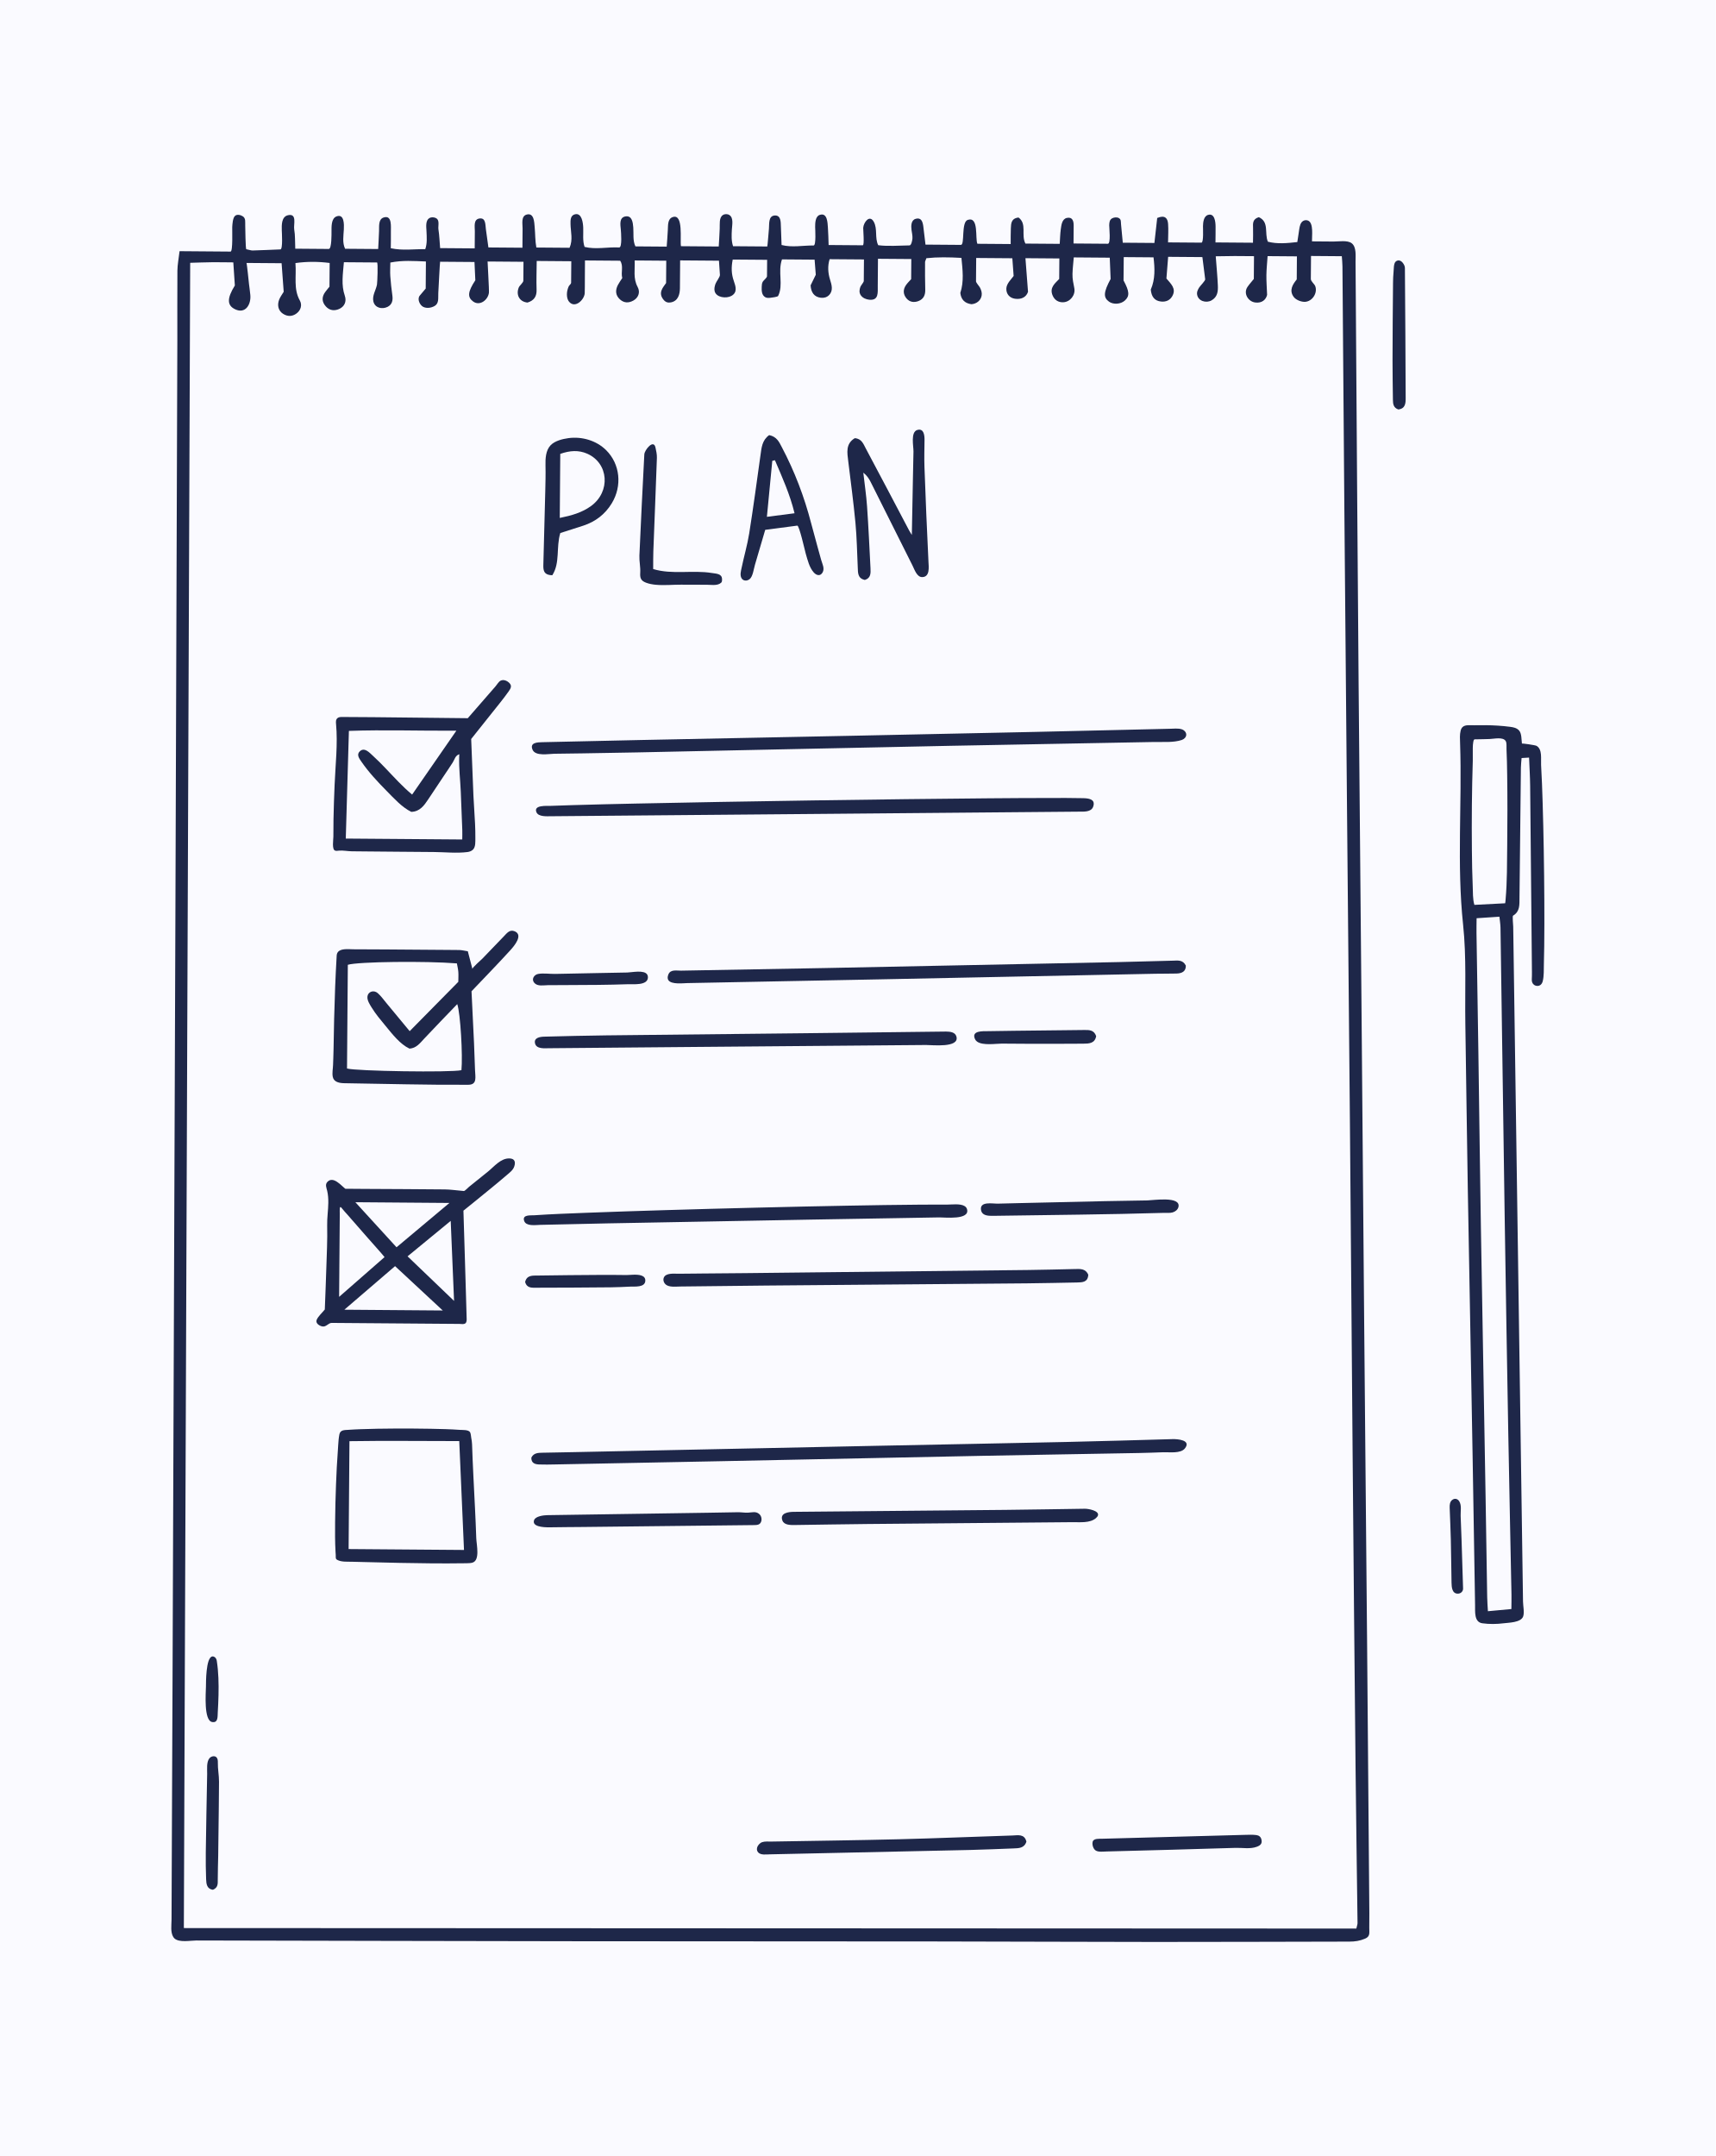
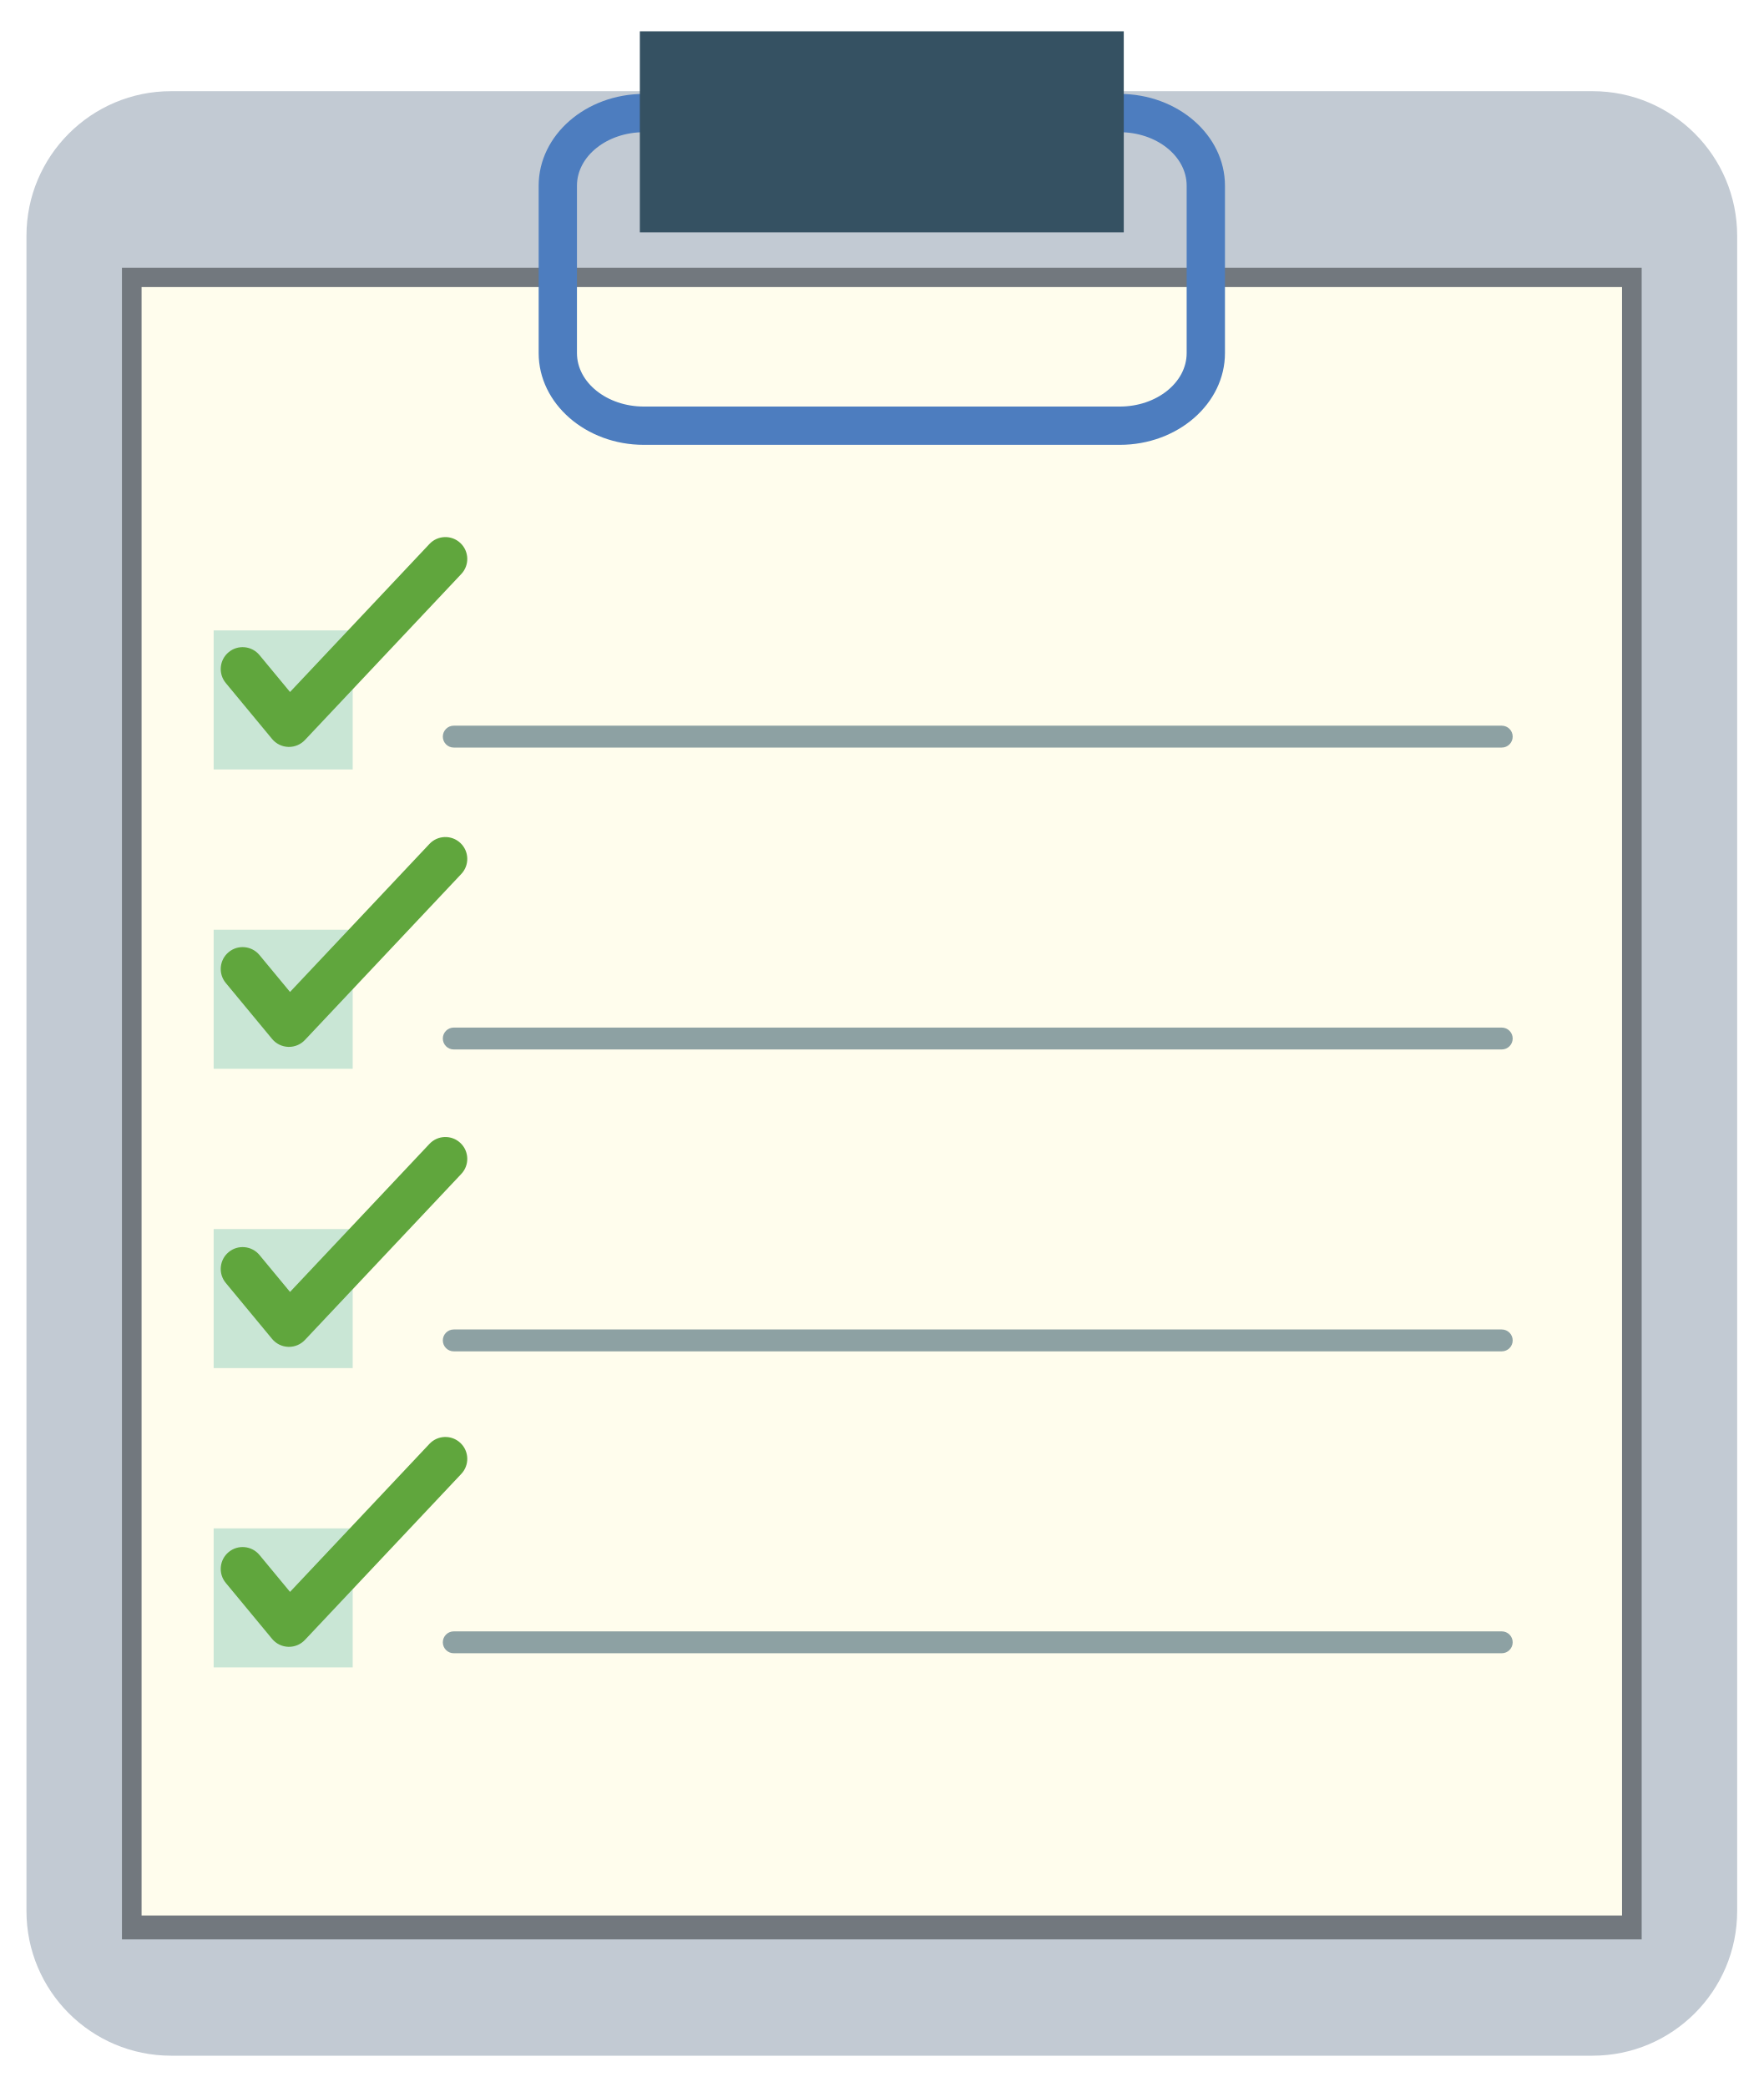
- <svg xmlns="http://www.w3.org/2000/svg" id="uuid-7784f0f8-180d-4238-af34-7ee41964f0d8" data-name="&amp;lt;Layer&amp;gt;" viewBox="0 0 1998.5 2511.17">
-   <defs>
-     <style>
-       .uuid-2a7c9b68-f280-4bf9-9c68-3f5c8ec5fea9 {
-         fill: #1e2749;
-       }
- 
-       .uuid-2a7c9b68-f280-4bf9-9c68-3f5c8ec5fea9, .uuid-ac4daca8-0d15-49e3-8abc-46de6714e2a7 {
-         stroke-width: 0px;
-       }
- 
-       .uuid-ac4daca8-0d15-49e3-8abc-46de6714e2a7 {
-         fill: #fafaff;
-       }
-     </style>
-   </defs>
-   <rect class="uuid-ac4daca8-0d15-49e3-8abc-46de6714e2a7" x="0" width="1998.5" height="2511.17" />
+ <svg xmlns="http://www.w3.org/2000/svg" version="1.1" id="Layer_1" x="0px" y="0px" viewBox="0 0 368.644 436.256" style="enable-background:new 0 0 368.644 436.256;" xml:space="preserve">
  <g>
-     <path class="uuid-2a7c9b68-f280-4bf9-9c68-3f5c8ec5fea9" d="m1592.38,1904.21c-1.08-122.39-2.26-244.78-3.34-367.18-1.08-123.42-2.05-246.85-3.13-370.27-1.07-122.91-2.25-245.82-3.31-368.72-.63-73.23-1.15-146.47-1.68-219.7-.65-91.16-1.25-182.32-1.91-273.48-.05-6.53,1.34-17.21-4.61-21.64-4.98-3.7-15.16-1.84-21.09-1.89-8.34-.06-16.69-.13-25.03-.2-.25-5.92,2.16-21.32-4.55-24.19-1.9-.81-4.21-.61-5.94.52-2.94,1.92-3.76,5.79-4.32,9.26-.82,5.06-1.4,10.19-2.29,15.21-11.79,1.32-23.23,2.47-34.28-.41-4.24-9.9,1.81-22.97-10.54-28.57-7.44,2.23-6.92,7.41-6.73,12.66.19,5.41-.03,10.84-.08,17.1-14.77-.11-28.33-.22-43.7-.34.05-6.74.2-12.75.12-18.76-.06-5-1-15.76-8.89-13.27-5,1.58-5.69,8.72-5.78,13.12-.04,1.87.91,19.18-1.77,19.16-12.28-.1-24.75-.19-38.92-.3.06-7.59.56-14.67.04-21.67-.5-6.66-3.81-10.47-12.67-6.76-1,8.87-2.06,18.3-3.27,29.09-12.31-.1-24.21-.19-36.83-.29-.68-7.19-1.37-14.37-2.05-21.56-.28-3,.26-5.49-2.44-7.08-2.23-1.31-5.59-.98-7.79.18-3.18,1.69-3.41,4.86-3.53,8.21-.08,2.16,2.13,21.5-1.58,21.47-12.78-.1-25.79-.2-39.98-.31.05-6.96.11-13.91.16-20.87.04-4.92-1.21-10.34-7.87-8.93-5.84,1.23-6.5,8.63-7.16,13.41-.74,5.38-.81,10.86-1.21,16.81-14.52-.11-27.52-.22-39.95-.31-5.36-10.14,2.12-22.78-8.02-30.36-8.67,1-8.71,7.02-8.97,12.62-.28,5.91-.14,11.84-.2,18.27-14.28-.11-26.76-.21-38.75-.3-2.86-5.95,1.98-32.2-11.27-27.82-7.84,2.59-3.2,29.14-7.95,29.1-13.19-.1-26.81-.21-41.26-.32-.72-5.97-1.4-11.52-2.05-17.06-.68-5.78-.92-15.36-9.41-12.95-5.42,1.53-5.42,8.37-4.81,12.95.44,3.3,1.28,6.63,1.07,9.98-.09,1.45-1.17,7.98-3.36,8-12.22.15-24.82,1.27-36.5-.22-4.27-8.59-.53-18.93-5.22-27.34-4.9-8.8-11.88.91-12.27,7.15-.11,1.81,1.57,20.3-.47,20.28-13.03-.1-26.01-.2-39.82-.31-.28-7.31-.35-13.89-.84-20.43-.4-5.36-.54-17.7-9.58-14.62-5.13,1.75-5.29,9.68-5.26,14.1.01,2.08,1.32,21.52-1.8,21.49-12.54-.12-25.04,2.6-37.32-.56-.27-7.26-.54-14.51-.81-21.77-.19-5.06.14-13.18-7.36-12.58-7.37.58-6.07,10.03-6.54,15.2-.16,1.76-1.67,20.89-1.93,20.88-14.26-.11-26.88-.21-39.86-.31-2.15-6.32-1.75-13.03-1.39-19.59.28-4.99,2.18-13.44-2.86-16.7-2.31-1.49-5.5-1.45-7.77.09-4.51,3.06-3.3,11-3.54,15.69-.09,1.77-.99,20.84-1.13,20.84-15.69-.12-29.75-.23-43.98-.35-1.46-6.52,3.35-38.7-9.86-33.83-5.92,2.19-5.13,9.96-5.47,14.98-.11,1.64-1.15,19.35-1.32,19.34-12.93-.1-24.89-.19-36.44-.28-3.25-6.87-1.91-14.7-2.48-22.02-.44-5.66-1.38-14.04-8.92-12.91-7.81,1.17-6.09,9.82-5.58,15.66.17,1.99,1.82,20.74-1.93,20.53-13.4-.75-26.98,2.63-40.29-.63-2.52-7.29-1.27-15.04-1.59-22.58-.23-5.42-1.59-17.29-9.51-15.45-5.5,1.28-5.36,6.93-5.28,11.46.17,9.02,3,18.19-1.12,27.57-12.9-.1-25.47-.2-38.69-.3-1.49-7.9-1.22-15.97-1.96-23.94-.51-5.5-.65-16.53-9.07-14.52-7.06,1.69-4.96,10.9-5,16.23-.01,1.91-.18,22.46-.18,22.46-13.75-.11-26.7-.21-39.63-.31-.98-7.09-1.97-14.19-2.95-21.28-.7-5.07.03-13.63-7.55-12.45-7.18,1.12-5.27,9.66-5.31,14.88-.01,1.69-.16,19.93-.16,19.93-14.5-.11-27.04-.21-40.27-.31-.65-7.54-.87-14.7-1.97-21.71-.54-3.48,1.14-9.02-1.26-11.96-1.88-2.29-6.45-2.78-8.92-1.49-5.24,2.74-3.95,10.52-3.75,15.34.29,7.06.97,14.27-1.43,21.07-13.05-.28-26,1.91-40.15-1.11.05-6.74.24-12.81.11-18.86-.13-5.73,1.76-20.3-8.49-16.92-6.36,2.1-5.04,10.6-5.29,15.79-.09,1.76-.9,20.91-1.03,20.91-13.81-.11-26.31-.21-38.52-.3-3.39-7.1-1.85-15.08-1.47-22.61.28-5.45.65-18.59-8.6-15.05-6.26,2.4-5.73,12.31-5.76,17.66-.01,2.16.33,20.25-3.18,20.22-12.73-.1-25.68-.2-39.04-.31-.38-8.23,0-15.47-1.22-22.43-.99-5.62,3.68-18.92-7.18-16.58-7.78,1.68-7.44,11.58-7.3,17.69.05,2.15,1.42,22.03-1.6,22.16-10.91.44-21.6.95-32.29,1.25-1.92.05-3.86-.73-7.42-1.46-1-.21-1.16-25.08-1.28-27.56-.18-3.95.85-8.35-2.73-10.72-2.4-1.6-6.56-2.74-9.02-.68-2.83,2.37-3.17,9.78-3.38,13.13-.16,2.64.93,28.59-1.96,28.57-19.54-.15-38.79-.3-59.4-.47-1.01,8.77-2.44,15.73-2.51,22.69-.25,27.14.02,54.29-.07,81.43-.74,225.87-1.47,451.74-2.29,677.62-1.04,287.85-2.13,575.69-3.23,863.54-.38,99.37-.9,198.73-1.24,298.09-.02,6.37-1.45,14.57,2.11,20.28.36.57.78,1.08,1.27,1.53,5.56,5.14,18.83,2.39,25.5,2.41,146.99.31,293.99.69,440.98.88,140.33.18,280.67.11,421,.26,85.03.09,170.05.53,255.08.57,75.29.03,150.57-.28,225.86-.4,6.89-.01,12.22-.81,18.5-3.44,6.22-2.61,4.81-6.87,4.88-12.72.07-5.62.13-11.24.09-16.86-.87-108.06-1.75-216.12-2.7-324.18Zm-12.37,342.06c-454.36-.19-908.86-.39-1365.85-.58,2.46-646.91,4.92-1292.56,7.38-1939.59,9.2-.25,17.24-.57,25.29-.66,7.65-.08,15.3.09,24.94.17.64,9.57,1.24,18.54,1.8,26.91-9.39,15.14-9.15,23.26.43,27.76,12.11,5.69,18.65-5.96,17.59-16.76-.42-4.32-1.04-8.62-1.56-12.93-.25-2.08-2.47-24.32-2.93-24.32,14.68.12,27.16.21,40.92.32.81,10.97,1.62,22.04,2.45,33.26-1.79,3.03-4.05,5.92-5.31,9.19-2.59,6.69-.77,12.96,4.44,16.37,5.24,3.43,10.73,3.44,15.76-.28,5.23-3.86,6.76-10.02,3.91-15.11-7.6-13.58-3.86-27.93-5.13-43.61,13.41-1.87,26.23-1.85,39.86-.12-.07,9.34-.14,17.91-.22,27.65-1.24,1.54-3.22,3.82-5,6.26-4.21,5.77-3.9,11.58.82,16.76,4.26,4.68,9.75,5.43,15.47,2.91,5.85-2.58,9.02-8.35,6.58-15.42-4.37-12.66-2.22-25.02-1.07-39.03,13.11.1,25.55.2,38.58.3,1.37.01.39,23.55-.04,25.8-1.24,6.51-5.76,12.73-4.19,19.58,1.76,7.64,10.19,9.47,16.53,6.31,5.21-2.6,6.39-7.43,5.6-13.08-1.05-7.54-1.89-15.12-2.42-22.71-.35-5.02,0-10.1.05-15.82,14.27-2.82,27.28-1.81,41.44-1.24-.08,10.64-.16,20.64-.25,31.54-2.13,2.53-4.73,5.61-6.88,8.16-3.39,4.02.05,11.28,4.1,13.21,4.11,1.96,9.31,1.13,13.15-1.08,5.38-3.09,3.98-9.46,4.3-15.03.18-3.04,1.85-36.51,2.12-36.51,13.37.11,25.88.2,40.03.31.33,7.1.67,14.53.99,21.28-8.84,13.4-9.39,19.66-2.61,24.68,7.67,5.69,17.2-1.55,18.42-9.95.44-3.01-1.69-36.59-1.53-36.59,14.71.11,27.75.22,41.82.33-.06,7.06-.11,14.04-.17,22.03-.02,2.28-4.33,5.52-5.27,7.77-3.65,8.71.82,16.89,10.14,17.68,7.76-2.4,10.82-7.24,10.55-15.09-.37-10.67.05-21.38.15-33.35,13.58.11,26.49.21,40.28.32-.07,8.34-.13,15.91-.2,25.22,0,1.05-2.23,2.93-2.73,3.89-.67,1.3-1.16,3.01-1.52,4.42-1.09,4.22-1,10.34,2.01,13.79,6.91,7.92,17.46-2.33,18.08-9.94.27-3.28.12-38.3.3-38.3,14.08.11,27.23.21,40.98.32,4.23,6.13.61,13.54,2.47,20.18-1.91,3-3.75,5.46-5.13,8.14-3.12,6.08-2.87,11.93,2.43,16.74,4.76,4.32,10.2,4.37,15.63,1.33,5.58-3.12,8.45-9.35,4.93-15.89-5.34-9.94-2.97-19.78-3.42-30.81,12.53.1,24.05.19,36.8.29-.06,7.97-.13,15.95-.2,26-3.14,4.76-10.05,11.2-2.71,19.77,2.3,2.68,5.03,3.44,8.44,2.76,8.22-1.64,10.33-9.26,10.38-16.59.08-10.77.17-21.54.25-32.3,15.52.12,29.95.24,45.23.35.41,6.04.78,11.54,1.11,16.52.16,2.4-4.32,7.92-5.21,10.55-.89,2.62-1.62,5.58-.96,8.34,1.83,7.66,13.65,8.89,19.54,5.6,7.25-4.04,5.14-10.78,2.79-17.46-2.79-7.94-3.12-15.77-1.25-24.88,13.4.1,26.4.21,40.09.31-.05,6.66-.1,12.68-.15,19.07-.01,1.9-3.99,4.76-4.92,6.43-1.06,1.9-1.14,3.7-1.24,5.91-.18,4.28-.12,9.61,4.05,12.08,1.83,1.08,3.97.96,6.01.72,1.44-.17,8.49-.98,9.07-2.14,6.46-12.87-.66-27.83,4.47-42.56,11.96.09,24.4.19,38.01.3.48,6.11.94,12.09,1.37,17.59-2.28,4.67-4.27,8.75-6.03,12.35.48,8.25,4.18,13.5,11.86,14.42,3.6.43,7.02-.44,9.6-3.05,5.26-5.32,3.01-12.2,1.14-18.21-2.41-7.75-2.89-15.83-.45-23.64,12.82.1,25.86.2,39.99.31-.06,8.03-.13,16.02-.2,25.05-.01,1.6-3.25,4.98-3.96,6.86-1.23,3.3-1.62,6.76.5,9.81,2.2,3.16,6.07,4.81,9.9,5.18,11.21,1.06,9.78-8.4,9.84-16.3.08-10.46.16-20.93.24-31.39,13.18.1,25.62.2,38.84.3-.06,8.01-.12,15.53-.18,23.44-1.96,2.21-4.18,4.32-5.91,6.77-3.66,5.2-3.6,10.68.42,15.56,3.67,4.45,8.85,5.16,14.01,3.17,5.96-2.3,8.11-7.06,7.9-13.45-.36-10.63-.23-21.28-.22-31.92,0-.95.63-1.9,1.56-4.54,12.77-1.41,26.27-1.19,40.81-.37,1.35,13.98,3.12,27.42-1.29,40.81.87,7.61,5.02,12.06,12.96,13.15,5.72-.42,10.75-4.09,11.84-9.89.63-3.34-.38-6.46-1.88-9.42-.9-1.77-4.67-5.7-4.65-7.43.07-8.98.14-17.54.21-27.12,13.94.11,27.05.21,42.1.33.48,6.55.99,13.48,1.52,20.63-3.25,4.38-8.37,9.01-8.51,14.85-.14,6.27,3.92,10.8,10.09,11.67,7.21,1.02,13.06-1.66,15.17-8.05-1.02-13.38-1.95-25.52-3-39.18,13.55.11,25.97.2,39.51.31-.06,7.31-.12,14.8-.19,23.9-4.23,4.66-11.91,9.82-7.52,19.55,2.37,5.26,6.82,7.8,12.28,7.57,8.08-.34,14.4-8.48,12.86-16.35-1.12-5.73-2.29-10.79-2.14-16.74.17-6.4,1.01-12.77,1.49-19.15,14.06.11,27.13.21,41.92.33.34,8.36.69,16.85,1.01,24.78-8.28,15.35-8.66,21.53-1.91,26.4,5.1,3.68,13.71,3.07,18.53-1.31,5.7-5.19,5.34-10.59-1.57-23.38.08-8.65.15-17.3.23-27.17,11.49.09,22.5.18,34.69.27,1.54,12.61,2.09,25.53-3.19,37.57.78,8.09,4.19,13.19,12.22,13.93,5.59.52,10.21-1.53,12.94-6.48,4.81-8.74-1.82-14.22-6.94-20.38.64-8.05,1.28-16.14,2.01-25.24,13.29.1,25.86.2,39.89.31,1.09,8.62,2.22,17.56,3.27,25.91.2,1.61-6.03,7.82-7.11,9.65-1.26,2.14-2.65,4.67-2.42,7.26.74,8.53,10.75,11.18,16.97,7.57,6.75-3.92,7.62-9.98,7.3-17.32-.47-10.65-1.51-21.26-2.46-34,8.2-.12,15.14-.28,22.08-.3,7.13-.02,14.26.09,22.49.16-.08,9.8-.15,18.73-.21,26.54-2.43,3.06-5.15,6.03-7.36,9.25-5.15,7.53.74,17.06,8.9,18.15,7.85,1.05,12.53-3.12,13.93-8.84-.35-8.92-.91-16.02-.82-23.12.1-7.04.87-14.06,1.4-22.03,12.02.09,22.58.18,34.15.27-.06,8.34-.13,16.84-.21,26.89-4.21,5.24-9.54,12.56-3.35,20.57,2.58,3.34,8.72,5.76,13.06,5.5,8.46-.5,14.79-10.27,11.87-18.23-.97-2.63-5.18-5.61-5.16-8.45.07-9.1.13-17.26.21-26.73,12.03.1,23.4.18,35.88.28.26,3.98.71,7.91.74,11.84.76,94.23,1.43,188.46,2.22,282.69.99,117.27,2.05,234.54,3.12,351.81,1.12,122.91,2.34,245.81,3.41,368.72,1.1,127.52,2.01,255.03,3.12,382.55,1.04,120.35,2.15,240.69,3.38,361.04.62,60.93,1.57,121.86,2.32,182.79.02,1.44-.6,2.89-1.37,6.33Z" />
-     <path class="uuid-2a7c9b68-f280-4bf9-9c68-3f5c8ec5fea9" d="m1798.26,990.59c-.32-18.63-.74-37.25-1.31-55.88-.45-14.57-.96-29.14-1.81-43.7-.4-6.89,1.73-18.21-5.27-22.28-1.65-.96-17.1-3.05-17.06-2.7-.62-4.76-.15-11.81-3.44-15.34-2.66-2.85-6.31-3.6-10.01-4.1-4.82-.64-9.65-1.1-14.5-1.41-9.22-.59-18.46-.65-27.7-.45-5.02.11-10.15-.8-13.27,1.92-1.09.94-1.93,2.32-2.44,4.34-1.2,4.75-.83,9.87-.66,14.72,2.43,70.41-3.99,140.87,3.51,211.36,4.05,38.04,2.01,76.73,2.6,115.13,1,64.51,1.79,129.03,2.89,193.53,1.77,103.41,3.77,206.82,5.59,310.23,1.02,57.85,1.83,115.71,2.87,173.57.14,7.61-1.27,19.81,8.46,21.16,8.2,1.14,16.59,1.04,24.79,0,6.03-.76,19.83-.81,22.65-7.67,1.81-4.4,0-12.84-.06-17.6-.09-6.26-.18-12.52-.27-18.78-.36-25.04-.73-50.07-1.09-75.11-.73-50.04-1.46-100.07-2.18-150.11-.73-50-1.45-100-2.18-150.01-.73-49.99-1.45-99.97-2.18-149.96-.73-49.99-1.45-99.97-2.18-149.96-.25-17.5-.51-35-.76-52.49-.13-8.75-.26-17.5-.38-26.25-.06-4.5-.13-9-.2-13.5-.02-1.46-1.1-12.21-.18-12.75,8.1-4.76,7.41-12.7,7.49-20.41.53-50.7,1.07-101.4,1.65-152.1.04-3.47.49-6.93.8-11.07,3.05-.19,5.32-.33,8.71-.54.47,11.69,1.16,22.32,1.27,32.95.75,72.2,1.36,144.4,2.08,216.6.03,2.87,0,5.74-.16,8.53-.15,2.49.41,4.87,2.47,6.5,2.15,1.7,5.45,1.88,7.63.22,1.37-1.04,2.21-2.66,2.63-4.33,1.57-6.22,1.15-13.43,1.33-19.84.2-7.01.32-14.03.41-21.04.22-17.52.21-35.04.12-52.56-.1-19.61-.33-39.22-.67-58.83Zm-80.81,63.36c-2.03-6.7-1.64-14.67-1.94-21.58-.61-13.98-.84-27.99-.97-41.98-.35-34.81-.06-69.65,1.05-104.45.16-4.95-.16-9.91-.01-14.86.07-2.33.15-4.73.59-7.02.65-3.33,1.01-2.98,4.37-2.97,4.88.03,9.78-.25,14.66-.33,4.85-.09,15.83-2.89,18.83,2.55,1.23,2.24.71,6.71.83,9.2.47,9.84.64,19.71.78,29.56.4,27.49.36,54.98.05,82.46-.24,20.96-.03,42.15-1.88,63.04-.03.33-.31,4.5-.52,4.51-11.8.61-23.91,1.24-35.83,1.86Zm43.07,820.15c-9.45.88-17.5,1.63-27.32,2.55-.3-5.6-.75-11-.84-16.41-.67-39.4-1.21-78.79-1.89-118.19-1.79-103.85-3.71-207.7-5.42-311.55-1.13-68.56-1.95-137.13-2.97-205.7-.68-46.05-1.47-92.1-2.18-138.14-.08-5.08.06-10.17.12-17.17,8.8-.59,17.16-1.16,26.59-1.79.51,5.04,1.19,8.95,1.25,12.86,1.66,112.57,3.18,225.14,4.89,337.71,1.27,83.91,2.69,167.82,4.19,251.72,1.12,62.42,2.49,124.83,3.71,187.25.1,5.08-.06,10.17-.11,16.86Z" />
-     <path class="uuid-2a7c9b68-f280-4bf9-9c68-3f5c8ec5fea9" d="m1633.88,305.95c-.55-.7-1.23-1.33-1.99-1.8-.67-.41-1.4-.69-2.18-.79-1.55-.19-3.18.43-4.21,1.59-2.16,2.44-1.9,8.48-2.2,11.58-.42,4.36-.58,8.74-.62,13.12-.31,30.07-.51,60.15-.58,90.22-.04,15.29.29,30.59.45,45.88.05,4.77.64,9.23,6.3,11.16,8.24-.98,8.58-7.19,8.55-13.53-.23-50.47-.44-100.93-.89-151.4-.02-2.13-1.34-4.42-2.63-6.05Z" />
-     <path class="uuid-2a7c9b68-f280-4bf9-9c68-3f5c8ec5fea9" d="m1701.44,1765.57c-.21-5.28,1.36-12.18-1.62-16.94-1.77-2.82-4.9-3.84-7.8-1.9-3.2,2.13-3.49,5.96-3.36,9.49.45,12.21,1.04,24.42,1.33,36.64.39,16.81.52,33.62.83,50.43.09,5.12.53,13.2,7.63,12.88.43-.02.84-.08,1.24-.17,2.68-.64,4.65-2.91,4.58-5.82-.5-18.72-1.08-37.44-1.75-56.15-.34-9.48-.7-18.96-1.08-28.44Z" />
-     <path class="uuid-2a7c9b68-f280-4bf9-9c68-3f5c8ec5fea9" d="m593.44,1349.26c-10.26-.26-17.81,9.52-25.07,15.36-4.91,3.95-9.81,7.9-14.72,11.85-2.43,1.96-4.87,3.92-7.3,5.88-.98.79-4.9,4.97-6.04,4.87-9.17-.8-15.64-1.79-22.11-1.86-31.2-.33-62.4-.42-93.6-.6-8.12-.05-16.24-.13-22.42-.17-4.97-3.96-13.85-14.88-20.6-8.21-3.24,3.2-1.32,6.92-.46,10.61,1.07,4.57,1.37,9.27,1.31,13.95-.1,8.83-1.53,17.61-1.32,26.45.41,16.86-.52,33.75-1.02,50.62-.49,16.31-1.19,32.61-1.74,47.2-2.64,3.43-8.12,8.25-9.55,12.29-1.38,3.92,3.35,6.77,6.54,7.43,4.68.98,7.03-4.12,11.11-4.09,24.76.19,49.51.39,74.27.58,24.9.2,49.81.39,74.71.59,1.57.01,3.6.4,5.23,0,.93-.23,1.74-.71,2.26-1.66,1.02-1.87.65-4.98.59-7.02-.09-3.05-.17-6.1-.26-9.15-.17-6.1-.35-12.21-.53-18.31-.36-12.25-.72-24.49-1.09-36.73-.6-19.68-1.2-39.36-1.8-59.04,3.86-3.11,8.23-6.59,12.55-10.13,12.66-10.37,25.48-20.55,37.86-31.25,3.37-2.92,7.33-5.69,8.8-10.11,1.83-5.5.33-9.19-5.61-9.35Zm-69.93,51.86c-21.17,17.74-40.55,33.98-61.6,51.63-16.1-17.62-31.03-33.95-47.97-52.49,38.02.3,72.5.57,109.58.86Zm-128.09,60.44c.12-15.86.25-31.73.37-47.59.02-2.01-.17-4.18,0-6.25.29-3.46,1.87-1.2,3.1.39,1.75,2.26,3.8,4.34,5.69,6.5,2.61,2.98,5.22,5.97,7.83,8.95,5.27,6.02,10.53,12.04,15.8,18.06,1.67,1.91,19.93,22.39,19.74,22.57-17.21,15.06-34.61,30.28-52.92,46.31.13-16.31.26-32.62.38-48.93Zm5.69,63.91c20.79-17.86,39.23-33.71,59.08-50.75,18.02,16.75,35.76,33.24,55.57,51.65-39.04-.31-75.19-.59-114.65-.9Zm73.66-62.17c16.5-13.56,32.41-26.64,50.24-41.3,1.34,31.96,2.55,60.93,3.91,93.22-19.23-18.44-36.02-34.54-54.15-51.92Z" />
-     <path class="uuid-2a7c9b68-f280-4bf9-9c68-3f5c8ec5fea9" d="m390.51,990.79c1.4.4,2.89.13,4.33-.01,4.63-.46,10.15.7,14.95.75,5.95.06,11.91.12,17.86.18,11.96.11,23.91.22,35.87.32,13.96.12,27.91.23,41.86.34,12.77.1,26.56,1.65,39.19.03,2.16-.28,4.33-1.04,5.97-2.46.2-.18.4-.36.58-.56,2.98-3.13,2.55-9.04,2.6-13.1.06-5.59-.1-11.18-.35-16.76-.49-10.86-1.4-21.7-1.88-32.56-.96-21.95-1.75-43.91-2.63-66.21,7.96-9.99,15.95-19.96,23.87-29.97,6.66-8.42,13.57-16.68,19.75-25.45,2.37-3.36,4.13-6.3,1.03-9.63-2.52-2.7-6.91-4.74-10.49-2.84-2.18,1.16-4.22,4.72-5.85,6.6-2.11,2.42-4.23,4.85-6.34,7.28-8.64,9.92-17.28,19.85-25.92,29.77-.23,0-.46,0-.69,0-48.51-.38-97.12-1.26-145.56-1.41-1.91,0-3.99.05-5.47,1.25-2.15,1.74-1.97,4.48-1.74,6.89,2.15,23.18-.72,47.63-1.68,70.93-.55,13.4-1.06,26.81-1.3,40.22-.12,6.7-.18,13.41-.14,20.12.02,3.54-2,15.11,2.18,16.31Zm15.91-139.49c41.28-1.47,81.85.03,125.18-.24-17.88,25.82-34.41,49.69-51.53,74.42-11.08-9.2-20.72-19.92-30.64-30.31-4.88-5.11-9.83-10.15-15.07-14.9-3.84-3.47-9.65-10.28-15.11-5.3-4.33,3.95-.81,8.48,1.7,12.13,8.49,12.32,18.92,23.48,29.41,34.1,8.42,8.52,17.78,19.03,28.72,24.4,9.95-.27,14.97-7.37,19.85-14.74,6.3-9.49,12.63-18.96,18.94-28.44,3.15-4.74,6.39-9.44,9.44-14.24,2.42-3.82,2.85-8.03,7.73-9.72-.06,1.03-.11,2.07-.15,3.11-.45,13.27,1.3,27.17,1.84,40.4.6,14.97,1.2,29.95,1.78,44.92.13,3.5-.03,7-.06,10.88-45.2-.35-89.42-.7-135.67-1.06,1.22-42.16,2.41-82.81,3.64-125.39Z" />
-     <path class="uuid-2a7c9b68-f280-4bf9-9c68-3f5c8ec5fea9" d="m599.64,1084.76c-5.85-2.51-9.1,2.03-12.71,5.78-4.15,4.31-8.29,8.62-12.43,12.92-4.16,4.33-8.32,8.66-12.48,12.98-1.4,1.45-12.09,10.7-11.71,12.17-2.11-8.09-3.73-14.31-5.38-20.63-4.1-.62-7.07-1.44-10.05-1.47-3.74-.03-7.49-.06-11.23-.1-24.96-.22-49.92-.41-74.89-.56-12.48-.07-24.96-.13-37.44-.17-5.05-.02-14.27-1.32-17.76,3.3-.78,1.03-1.27,2.35-1.37,4.05-1.45,24.57-2.35,49.18-2.97,73.78-.31,12.17-.54,24.34-.71,36.51-.08,5.67-.38,11.33-.54,16.99-.13,4.64-1.27,9.4-.31,14.03,1.27,6.14,7.88,7.23,13.48,7.31,48.11.69,96.25,2.12,144.36,1.82,10.68-.07,8.08-9.04,7.84-17.15-.31-10.45-.71-20.89-1.17-31.33-.88-20.14-1.97-40.27-2.92-60.41,15.82-16.64,30.81-31.99,45.24-47.84,4.56-5.01,15.24-17.66,5.14-21.99Zm-62.13,161.72c-12.31,2.86-122.76,1.15-133.29-1.96.32-40.47.63-80.82.95-120.8,11.84-3.68,91.23-4.54,127.04-1.62.55,3.13,1.4,6.49,1.67,9.89.28,3.55.01,7.14-.02,11.59-18.22,18.48-36.81,37.34-56.65,57.45-9.15-11.06-18.11-21.93-27.12-32.76-3.27-3.93-6.27-8.2-10.07-11.54-4.54-4-11.53-1.97-12.03,4.41-.33,4.2,2.88,9,4.95,12.39,4.78,7.81,10.74,14.77,16.55,21.82,7.52,9.12,16.52,20.84,27.51,26.03,8.02-.54,12.28-6.44,17.19-11.69,12.48-13.32,25.22-26.39,38.44-40.16,3.73,10.73,6.53,60.16,4.88,76.96Z" />
-     <path class="uuid-2a7c9b68-f280-4bf9-9c68-3f5c8ec5fea9" d="m646.45,1705.69c65.01-1.26,130.01-2.5,195.01-3.82,101.35-2.06,202.69-4.25,304.04-6.25,60.4-1.2,120.81-2.08,181.21-3.25,9.45-.18,18.89-.52,28.34-.88,6.96-.27,20.24,1.82,25.2-4.49,7.67-9.76-8.49-10.96-14.32-10.8-41.45,1.14-82.89,2.42-124.34,3.32-73.7,1.61-147.41,2.95-221.11,4.47-117.21,2.42-234.42,4.9-351.62,7.35-12.28.26-24.57.44-36.85.7-5.13.11-10.36.14-13.07,5.75-.14,6.43,4.25,7.73,9.09,7.93,6.13.25,12.29.09,18.43-.03Z" />
-     <path class="uuid-2a7c9b68-f280-4bf9-9c68-3f5c8ec5fea9" d="m645.63,877.92c10.96-.14,21.91-.28,32.87-.45,21.25-.31,42.49-.68,63.74-1.12,121.8-2.52,243.59-5.23,365.39-7.69,66.74-1.35,133.49-2.52,200.23-3.76,12.35-.23,24.7-.46,37.04-.69,10.09-.19,22,.89,31.71-2.34,2.72-.91,5.17-3.3,5.2-6.17.02-2-1.15-3.79-2.78-5-.76-.56-1.61-1.01-2.49-1.29-4.11-1.33-9.75-.67-14.06-.58-52.71,1.2-105.41,2.52-158.12,3.68-70.1,1.54-140.21,3-210.31,4.43-82.39,1.68-164.79,3.28-247.18,4.96-38.38.78-76.77,1.63-115.15,2.56-5.34.13-15.08.24-11.36,8.79,3.42,7.85,18.84,4.75,25.27,4.67Z" />
-     <path class="uuid-2a7c9b68-f280-4bf9-9c68-3f5c8ec5fea9" d="m641.89,950.7c110.1-.88,220.2-1.9,330.31-2.86,94.74-.82,189.48-1.6,284.22-2.48,5.55-.05,14.63.8,16.95-5.74.93-2.61.85-4.54.12-5.96-2.32-4.48-11.2-3.92-15.92-4.05-10.52-.29-21.04-.15-31.57-.16-24.65-.01-49.29.16-73.94.36-32.32.26-64.64.61-96.97,1-36.17.44-72.35.93-108.52,1.47-36.2.54-72.4,1.13-108.6,1.77-32.41.57-64.81,1.19-97.21,1.89-24.79.53-49.58,1.1-74.36,1.84-8.21.24-16.41.5-24.62.83-4.72.19-20.67-1.29-16.88,7.47,2.36,5.46,12.36,4.64,16.99,4.61Z" />
-     <path class="uuid-2a7c9b68-f280-4bf9-9c68-3f5c8ec5fea9" d="m1381.35,1124.72c-3.52-7.13-9.6-5.92-15.1-5.8-20.99.47-41.98,1.22-62.97,1.65-114.18,2.36-228.37,4.7-342.55,6.95-55.82,1.1-111.63,1.95-167.45,3.03-5.21.1-12.33-1.8-14.78,4.56-1.14,2.94-.94,5.06.11,6.59,3.57,5.18,17.05,3.44,21.96,3.35,75.27-1.42,150.54-2.89,225.81-4.4,106.5-2.14,213-4.34,319.5-6.49,8.19-.16,16.39-.03,24.58-.25,6.25-.17,10.95-2.33,10.88-9.2Z" />
-     <path class="uuid-2a7c9b68-f280-4bf9-9c68-3f5c8ec5fea9" d="m553.22,1755.1c-1.18-24.3-2.55-48.6-3.34-72.92-.08-2.47-.47-4.93-.94-7.35-.35-1.79-.45-5.32-1.47-6.82-1.94-2.86-8.67-2.37-11.52-2.58-11.36-.81-22.77-1.07-34.15-1.29-14.29-.27-28.58-.33-42.87-.25-13.02.08-26.05.26-39.06.75-4.73.18-9.47.39-14.19.74-4.32.32-9.24-.1-10.34,5.27-.41,2.04-.68,4.1-.9,6.16-.42,4.11-.56,8.25-.87,12.37-1.01,13.29-1.65,26.6-2.16,39.92-.56,14.61-.94,29.23-1.06,43.85-.1,11.47-.16,22.98.49,34.44.07,1.25.15,2.5.25,3.75.1,1.24-.18,3.67.43,4.58.18.27.42.5.68.7.25.19.51.35.79.49,4.7,2.49,11.21,1.98,16.35,2.1,6.24.15,12.48.31,18.73.46,12.49.31,24.98.63,37.46.88,24.95.51,49.91.81,74.87.45,1.12-.02,2.24-.03,3.36-.05,2.18-.04,4.38-.08,6.48-.66,9.27-2.57,4.79-20.94,4.54-28.45-.41-12.2-.96-24.39-1.55-36.58Zm-147.14,49.14c.33-42.22.65-82.98.99-125.65,43-.69,84.73-.08,127.89-.11,1.88,42.98,3.69,84.62,5.53,126.81-46.25-.36-90.12-.71-134.41-1.05Z" />
-     <path class="uuid-2a7c9b68-f280-4bf9-9c68-3f5c8ec5fea9" d="m816.27,1483.32c-8.66.07-17.32.15-25.98.24-4.87.05-15.13-1.32-17.2,4.96-.91,2.77.34,5.97,2.63,7.77.43.34.9.63,1.41.89,4.32,2.16,10.97,1.31,15.4,1.26,33.26-.35,66.52-.82,99.78-1.11,101.33-.88,202.67-1.67,304.01-2.57,19.44-.17,38.88-.68,58.32-1.01,6.36-.11,12.6-.31,13.03-9.01-3.1-7.36-9.46-6.77-15.63-6.64-17.91.38-35.81.89-53.72,1.1-110.03,1.26-220.06,2.48-330.08,3.66-17.32.19-34.64.31-51.97.45Z" />
-     <path class="uuid-2a7c9b68-f280-4bf9-9c68-3f5c8ec5fea9" d="m628.62,1426.66c26.1-.54,52.19-1.25,78.29-1.74,79.33-1.51,158.66-2.98,238-4.41,33.06-.59,66.12-1.14,99.18-1.7,16.7-.28,33.39-.57,50.09-.87,5.94-.11,36.06,3.41,32.24-9.6-.45-1.55-1.41-2.68-2.7-3.51-5.03-3.23-15.13-1.77-20.08-1.8-10.09-.06-20.19-.02-30.28.06-28.6.21-57.2.67-85.79,1.2-35.05.64-70.1,1.42-105.15,2.28-35.79.87-71.58,1.84-107.36,2.91-30.81.93-61.62,1.92-92.43,3.11-20.12.78-40.26,1.51-60.35,2.88-4.15.28-14.31-.98-11.68,6.6,2.24,6.44,13.05,4.71,18.02,4.61Z" />
-     <path class="uuid-2a7c9b68-f280-4bf9-9c68-3f5c8ec5fea9" d="m639.76,1220.9c56.79-.47,113.58-1,170.36-1.49,89.53-.76,179.07-1.46,268.6-2.27,6.97-.06,39.4,3.75,35.32-9.99-.39-1.3-1.07-2.31-1.95-3.09-3.29-2.89-9.35-2.58-13.3-2.53-7.66.08-15.33.18-22.99.27-15.33.18-30.66.37-45.98.55-30.66.37-61.31.74-91.97,1.08-77.25.86-154.5,1.6-231.75,2.5-24.04.28-48.07.89-72.1,1.5-4.67.12-12.65,1.1-10.67,8.19,1.81,6.48,11.54,5.3,16.43,5.26Z" />
-     <path class="uuid-2a7c9b68-f280-4bf9-9c68-3f5c8ec5fea9" d="m996.47,608.95c1.62,17.3,1.9,34.73,2.7,52.1.28,6.17-.16,12.63,8.26,14.44,7.04-2.13,6.87-7.95,6.58-13.63-1.24-24-2.34-48.02-4.01-72-.92-13.15-2.89-26.23-4.38-39.34,4.09,3.17,6.54,6.85,8.52,10.77,16.31,32.42,32.53,64.88,48.76,97.33,2.29,4.57,5.1,13.62,11.29,13.55,9.32-.1,7.61-12.08,7.33-17.98-1.76-36.78-3.37-73.57-4.66-110.37-.36-10.44-.04-20.86.08-31.3.06-4.89-.54-13.94-8.31-11.76-8.25,2.31-4.43,19.1-4.56,25.15-.23,10.71-.44,21.41-.66,32.12-.43,21.68-.84,43.35-1.25,65.03-1.39-2.31-2.48-3.93-3.39-5.65-16.7-31.64-33.28-63.35-50.16-94.89-2.75-5.13-4.83-11.64-12.92-12.16-10.84,6.55-8.83,16.85-7.59,27.02,2.9,23.85,6.13,47.67,8.37,71.58Z" />
-     <path class="uuid-2a7c9b68-f280-4bf9-9c68-3f5c8ec5fea9" d="m1279,1764.87c1.29-5.24-10.97-7.65-15.42-7.58-30.68.41-61.37,1.01-92.05,1.32-82.35.81-164.7,1.49-247.05,2.28-5.74.05-16.4,1.21-13.11,10.1,2.02,5.48,9.74,5.31,14.48,5.25,28.13-.36,56.25-.92,84.38-1.18,66.74-.63,133.48-1.19,200.21-1.78,13.01-.11,26.03-.23,39.04-.35,8.37-.08,20.18,1.28,27.07-4.67,1.43-1.24,2.2-2.36,2.45-3.38Z" />
-     <path class="uuid-2a7c9b68-f280-4bf9-9c68-3f5c8ec5fea9" d="m868.77,676.22c1.48-.05,3.02-.62,4.37-1.65,3.85-2.93,4.87-12.06,6.3-16.85,4.04-13.52,7.97-27.06,11.93-40.6,12.64-1.66,25.1-3.3,37.33-4.91,2.33-.31,8.99,29.65,9.89,32.69,2.13,7.23,4.16,16.09,9.31,21.85,3.16,3.52,7.63,4.73,10.31-.03,2.65-4.7-.37-9.9-1.65-14.52-1.37-4.94-2.75-9.88-4.12-14.82-2.58-9.29-5.13-18.59-7.56-27.93-8.01-30.83-19.26-60.4-34.13-88.56-3.06-5.79-5.72-12.26-14.78-14.1-8.32,5.95-8.9,14.71-10.1,23.3-4.26,30.39-8.32,60.81-13.14,91.1-2.16,13.61-6.14,26.91-8.92,40.43-.73,3.56-1.92,7.66-.38,11.17,1.05,2.4,3.12,3.48,5.34,3.4Zm30.82-139.46c1.03-.25,2.05-.49,3.08-.73,8.46,19.85,17.44,39.51,22.86,61.78-10.97,1.42-20.85,2.69-32.2,4.16,2.19-22.81,4.23-44.01,6.27-65.21Z" />
-     <path class="uuid-2a7c9b68-f280-4bf9-9c68-3f5c8ec5fea9" d="m635.14,572.85c-.66,28.12-1.42,56.23-2.2,84.34-.18,6.46-.16,12.59,10.43,12.8,9.27-14.53,4.22-32.33,9.29-49.15,8.48-2.72,17.65-5.59,26.79-8.59,14.13-4.64,25.31-13.15,33.09-25.89,12.5-20.5,9.78-45.98-6.54-62.1-11.33-11.2-28.18-16.07-43.84-13.95-6.88.93-15.95,3.17-20.84,8.36-5.7,6.04-6.08,15.62-5.9,23.39.24,10.23-.03,20.55-.27,30.78Zm17.49-44.2c11.39-4.01,21.42-4.52,31.17-.31,25.31,10.94,27.79,44.37,4.52,61.17-10.46,7.55-22.63,11-36.27,13.74.2-25.06.39-49.31.58-74.6Z" />
-     <path class="uuid-2a7c9b68-f280-4bf9-9c68-3f5c8ec5fea9" d="m1179.49,2137.86c-44.01,1.37-88,3.28-132.02,4.38-49.65,1.24-99.33,1.81-148.99,2.7-3.58.06-7.4-.41-10.66.69-2.79.94-5.41,3.84-6,6.88-.34,1.78,0,3.61,1.43,5.13,3.04,3.25,9.36,2.26,13.25,2.18,77.81-1.62,155.63-3.32,233.44-5.1,16.89-.39,33.77-1.18,50.65-1.8,6.2-.23,12.58-.19,15.03-7.93-2.27-9.25-9.86-7.32-16.13-7.13Z" />
-     <path class="uuid-2a7c9b68-f280-4bf9-9c68-3f5c8ec5fea9" d="m886.66,1772.17c.98-2.89.19-6.45-2.05-8.54-4.06-3.79-8.62-1.94-13.4-1.77-3.91.15-7.87-.58-11.84-.51-11.29.21-22.57.4-33.86.58-22.24.36-44.49.68-66.73,1.01-40.46.61-80.91,1.15-121.37,1.82-4.07.07-13.6,1.17-15.26,5.78-.34.95-.44,1.79-.32,2.54.92,6.07,15.37,5.9,19.28,5.83,12.63-.23,25.28-.25,37.91-.38,66.23-.68,132.45-1.43,198.68-2.2,3.93-.04,7.57-.03,8.96-4.16Z" />
-     <path class="uuid-2a7c9b68-f280-4bf9-9c68-3f5c8ec5fea9" d="m764.38,681.14c9.67.85,20.35-.23,28.97-.15,9.99.1,19.98.1,29.98.1,4.6,0,10.73,1.1,14.96-1.19,2.79-1.52,2.88-2.66,2.76-5.6-.24-6.15-6.61-6.07-11.82-6.91-22.65-3.66-46.1,2.15-68.37-4.6.06-7.66-.06-14.2.19-20.73,1.36-36.26,2.88-72.51,4.14-108.78.14-3.99-.79-8.07-1.65-12.02-2.21-10.22-12.75,2.89-13,7.96-1.97,39.3-4.09,78.59-5.73,117.9-.28,6.63,1.36,13.3.97,19.87-.34,5.73.33,9.22,6.64,11.65,3.61,1.39,7.69,2.14,11.96,2.51Z" />
-     <path class="uuid-2a7c9b68-f280-4bf9-9c68-3f5c8ec5fea9" d="m1365.91,1412.14c3.1-.87,5.99-3.12,6.78-6.24,3.28-13.05-29.58-7.83-36.13-7.73-16.34.24-32.67.53-49.01.85-32.89.65-65.78,1.44-98.67,2.25-8.84.21-17.69.44-26.53.65-6.02.15-20.57-2.94-19.7,6.66.25,2.72,1.42,4.47,3.11,5.59,3.25,2.17,8.39,2,12.29,1.94,66.02-1.04,132.12-1.46,198.09-3.45,3.2-.1,6.62.37,9.78-.52Z" />
-     <path class="uuid-2a7c9b68-f280-4bf9-9c68-3f5c8ec5fea9" d="m1463.48,2137.38c-4.53-.58-9.18-.35-13.77-.23-55.18,1.46-110.36,2.95-165.53,4.49-3.57.1-10.14-.59-11.34,3.38-.33,1.1-.38,2.43-.18,3.77.4,2.72,1.81,5.5,3.84,6.68,3.29,1.9,8.97,1.09,12.59,1,50.04-1.28,100.07-2.63,150.1-4.19,8.27-.26,17.12,1.67,25.07-1.38,4.22-1.62,6.28-3.81,5.06-8.57-.76-2.96-2.84-4.56-5.85-4.95Z" />
-     <path class="uuid-2a7c9b68-f280-4bf9-9c68-3f5c8ec5fea9" d="m252.22,2046.88c-1.07-1.13-2.61-1.48-4.13-1.26-1.58.23-3.15,1.08-4.16,2.33-3.6,4.49-2.52,12.84-2.62,18.2-.61,30.67-1.18,61.33-1.6,92-.14,10.22.03,20.45.39,30.67.2,5.64.99,11.35,7.93,12.28,6.06-2.56,5.66-7.1,5.63-11.83-.07-9.19.4-18.39.51-27.58.24-19.21.51-38.42.71-57.63.1-9.6.19-19.21.24-28.82.04-7.55-1.5-14.54-1.36-22.06.04-2.22-.01-4.69-1.54-6.3Z" />
-     <path class="uuid-2a7c9b68-f280-4bf9-9c68-3f5c8ec5fea9" d="m1138.24,1213.26c6.73,4.8,22.45,2.21,28.67,2.27,12.15.11,24.3.2,36.44.24,19.46.06,38.93-.08,58.39-.16,6.82-.03,13.59-.22,15.14-8.78-2.5-7.28-8.1-7.23-13.94-7.15-27.14.37-54.28.59-81.43.91-10.3.12-20.61.26-30.91.45-5.29.1-19.7-.95-14.79,9.39.54,1.15,1.37,2.07,2.42,2.82Z" />
-     <path class="uuid-2a7c9b68-f280-4bf9-9c68-3f5c8ec5fea9" d="m625.39,1499.85c28.68-.07,57.36-.15,86.04-.47,7.53-.09,15.05-.44,22.57-.81,5.24-.25,17.39,1.25,17.7-6.84.13-3.26-1.72-5.07-4.43-6.03-5.25-1.87-13.75-.57-17.47-.61-9.85-.11-19.71-.21-29.56-.16-24.58.12-49.17.39-73.75.74-5.99.09-12.73-.71-14.79,7.45,2.01,7.58,8.18,6.74,13.69,6.72Z" />
-     <path class="uuid-2a7c9b68-f280-4bf9-9c68-3f5c8ec5fea9" d="m622.42,1144.82c3.86,4.33,10.76,2.68,15.89,2.64,6.59-.05,13.17-.07,19.76-.1,12.84-.05,25.69-.08,38.53-.23,11.62-.14,23.25-.36,34.87-.77,5.96-.21,23.22,1.83,23.27-8.08,0-1.29-.29-2.34-.82-3.19-3.6-5.74-17.98-2.47-23.11-2.38-11.34.21-22.69.42-34.03.64-16.69.32-33.38.65-50.07,1-6.2.13-13.88-1.11-19.93.05-4.7.9-8.09,6.21-4.36,10.4Z" />
-     <path class="uuid-2a7c9b68-f280-4bf9-9c68-3f5c8ec5fea9" d="m247.03,2005.68c7.18,1.35,6.35-6.41,6.62-10.99.39-6.74.73-13.49.88-20.24.31-13.4.04-26.9-2.03-40.18-.31-1.99-1.46-3.97-3.34-4.7-.72-.28-1.39-.35-2-.23-7.45,1.49-7.19,30.63-7.26,35.1-.12,7.4-2.71,39.4,7.13,41.24Z" />
+     <g>
+       <path style="fill:#C2CAD3;" d="M332.871,429.712H35.774c-16.703,0-30.244-13.541-30.244-30.244V49.302    c0-16.703,13.541-30.244,30.244-30.244h297.097c16.703,0,30.244,13.541,30.244,30.244v350.166    C363.114,416.171,349.574,429.712,332.871,429.712z" />
+       <rect x="25.49" y="55.97" style="fill:#72787E;" width="317.663" height="349.433" />
+       <rect x="29.594" y="60.007" style="fill:#FFFDED;" width="309.455" height="340.404" />
+       <path style="fill:#4D7DBF;" d="M234.042,92.991h-99.44c-12.135,0-22.008-8.607-22.008-19.185v-34.99    c0-10.578,9.872-19.185,22.008-19.185h99.44c12.135,0,22.008,8.607,22.008,19.185v34.99    C256.05,84.384,246.177,92.991,234.042,92.991z M134.602,27.637c-7.72,0-14.002,5.015-14.002,11.179v34.99    c0,6.164,6.282,11.179,14.002,11.179h99.44c7.72,0,14.002-5.015,14.002-11.179v-34.99c0-6.164-6.282-11.179-14.002-11.179H134.602    z" />
+       <rect x="133.746" y="6.544" style="fill:#355162;" width="101.152" height="42.031" />
+       <path style="fill:#8DA1A3;" d="M313.907,156.268H94.848c-1.263,0-2.287-1.024-2.287-2.288c0-1.263,1.024-2.287,2.287-2.287    h219.058c1.263,0,2.287,1.024,2.287,2.287C316.194,155.243,315.17,156.268,313.907,156.268z" />
+       <path style="fill:#8DA1A3;" d="M313.907,219.374H94.848c-1.263,0-2.287-1.024-2.287-2.287c0-1.263,1.024-2.287,2.287-2.287    h219.058c1.263,0,2.287,1.024,2.287,2.287C316.194,218.35,315.17,219.374,313.907,219.374z" />
+       <path style="fill:#8DA1A3;" d="M313.907,282.481H94.848c-1.263,0-2.287-1.024-2.287-2.288c0-1.263,1.024-2.287,2.287-2.287    h219.058c1.263,0,2.287,1.024,2.287,2.287C316.194,281.457,315.17,282.481,313.907,282.481z" />
+       <path style="fill:#8DA1A3;" d="M313.907,345.588H94.848c-1.263,0-2.287-1.024-2.287-2.287c0-1.263,1.024-2.288,2.287-2.288    h219.058c1.263,0,2.287,1.024,2.287,2.288C316.194,344.563,315.17,345.588,313.907,345.588z" />
+       <rect x="44.659" y="131.778" style="fill:#C9E6D5;" width="29.064" height="29.064" />
+       <rect x="44.659" y="194.347" style="fill:#C9E6D5;" width="29.064" height="29.064" />
+       <rect x="44.659" y="256.915" style="fill:#C9E6D5;" width="29.064" height="29.064" />
+       <rect x="44.659" y="319.484" style="fill:#C9E6D5;" width="29.064" height="29.064" />
+     </g>
+     <g>
+       <path style="fill:#60A63D;" d="M60.402,156.132c-0.049,0-0.097-0.001-0.146-0.002c-1.311-0.042-2.542-0.646-3.379-1.656    l-9.688-11.706c-1.611-1.946-1.338-4.83,0.609-6.441c1.943-1.609,4.828-1.339,6.441,0.609l6.384,7.715l29.145-30.943    c1.731-1.84,4.626-1.927,6.467-0.194c1.84,1.732,1.927,4.629,0.194,6.467l-32.697,34.715    C62.866,155.613,61.661,156.132,60.402,156.132z" />
+     </g>
+     <g>
+       <path style="fill:#60A63D;" d="M60.402,218.835c-0.049,0-0.097-0.001-0.146-0.002c-1.311-0.042-2.542-0.646-3.379-1.656    l-9.688-11.707c-1.611-1.946-1.338-4.83,0.609-6.441c1.943-1.611,4.828-1.338,6.441,0.609l6.384,7.715l29.145-30.943    c1.731-1.839,4.626-1.927,6.467-0.194c1.84,1.732,1.927,4.629,0.194,6.467l-32.697,34.715    C62.866,218.316,61.661,218.835,60.402,218.835z" />
+     </g>
+     <g>
+       <path style="fill:#60A63D;" d="M60.402,281.54c-0.049,0-0.097-0.001-0.146-0.002c-1.311-0.042-2.542-0.646-3.379-1.656    l-9.688-11.707c-1.611-1.946-1.338-4.83,0.609-6.441c1.943-1.609,4.828-1.339,6.441,0.609l6.384,7.715l29.145-30.944    c1.731-1.84,4.626-1.927,6.467-0.194c1.84,1.732,1.927,4.629,0.194,6.467l-32.697,34.716    C62.867,281.02,61.661,281.54,60.402,281.54z" />
+     </g>
+     <g>
+       <path style="fill:#60A63D;" d="M60.402,344.243c-0.049,0-0.097-0.001-0.146-0.002c-1.311-0.042-2.542-0.646-3.379-1.656    l-9.688-11.707c-1.611-1.946-1.338-4.83,0.609-6.441c1.943-1.609,4.828-1.339,6.441,0.609l6.384,7.715l29.145-30.944    c1.731-1.84,4.626-1.927,6.467-0.194c1.84,1.732,1.927,4.629,0.194,6.467l-32.697,34.716    C62.867,343.724,61.661,344.243,60.402,344.243z" />
+     </g>
  </g>
</svg>
